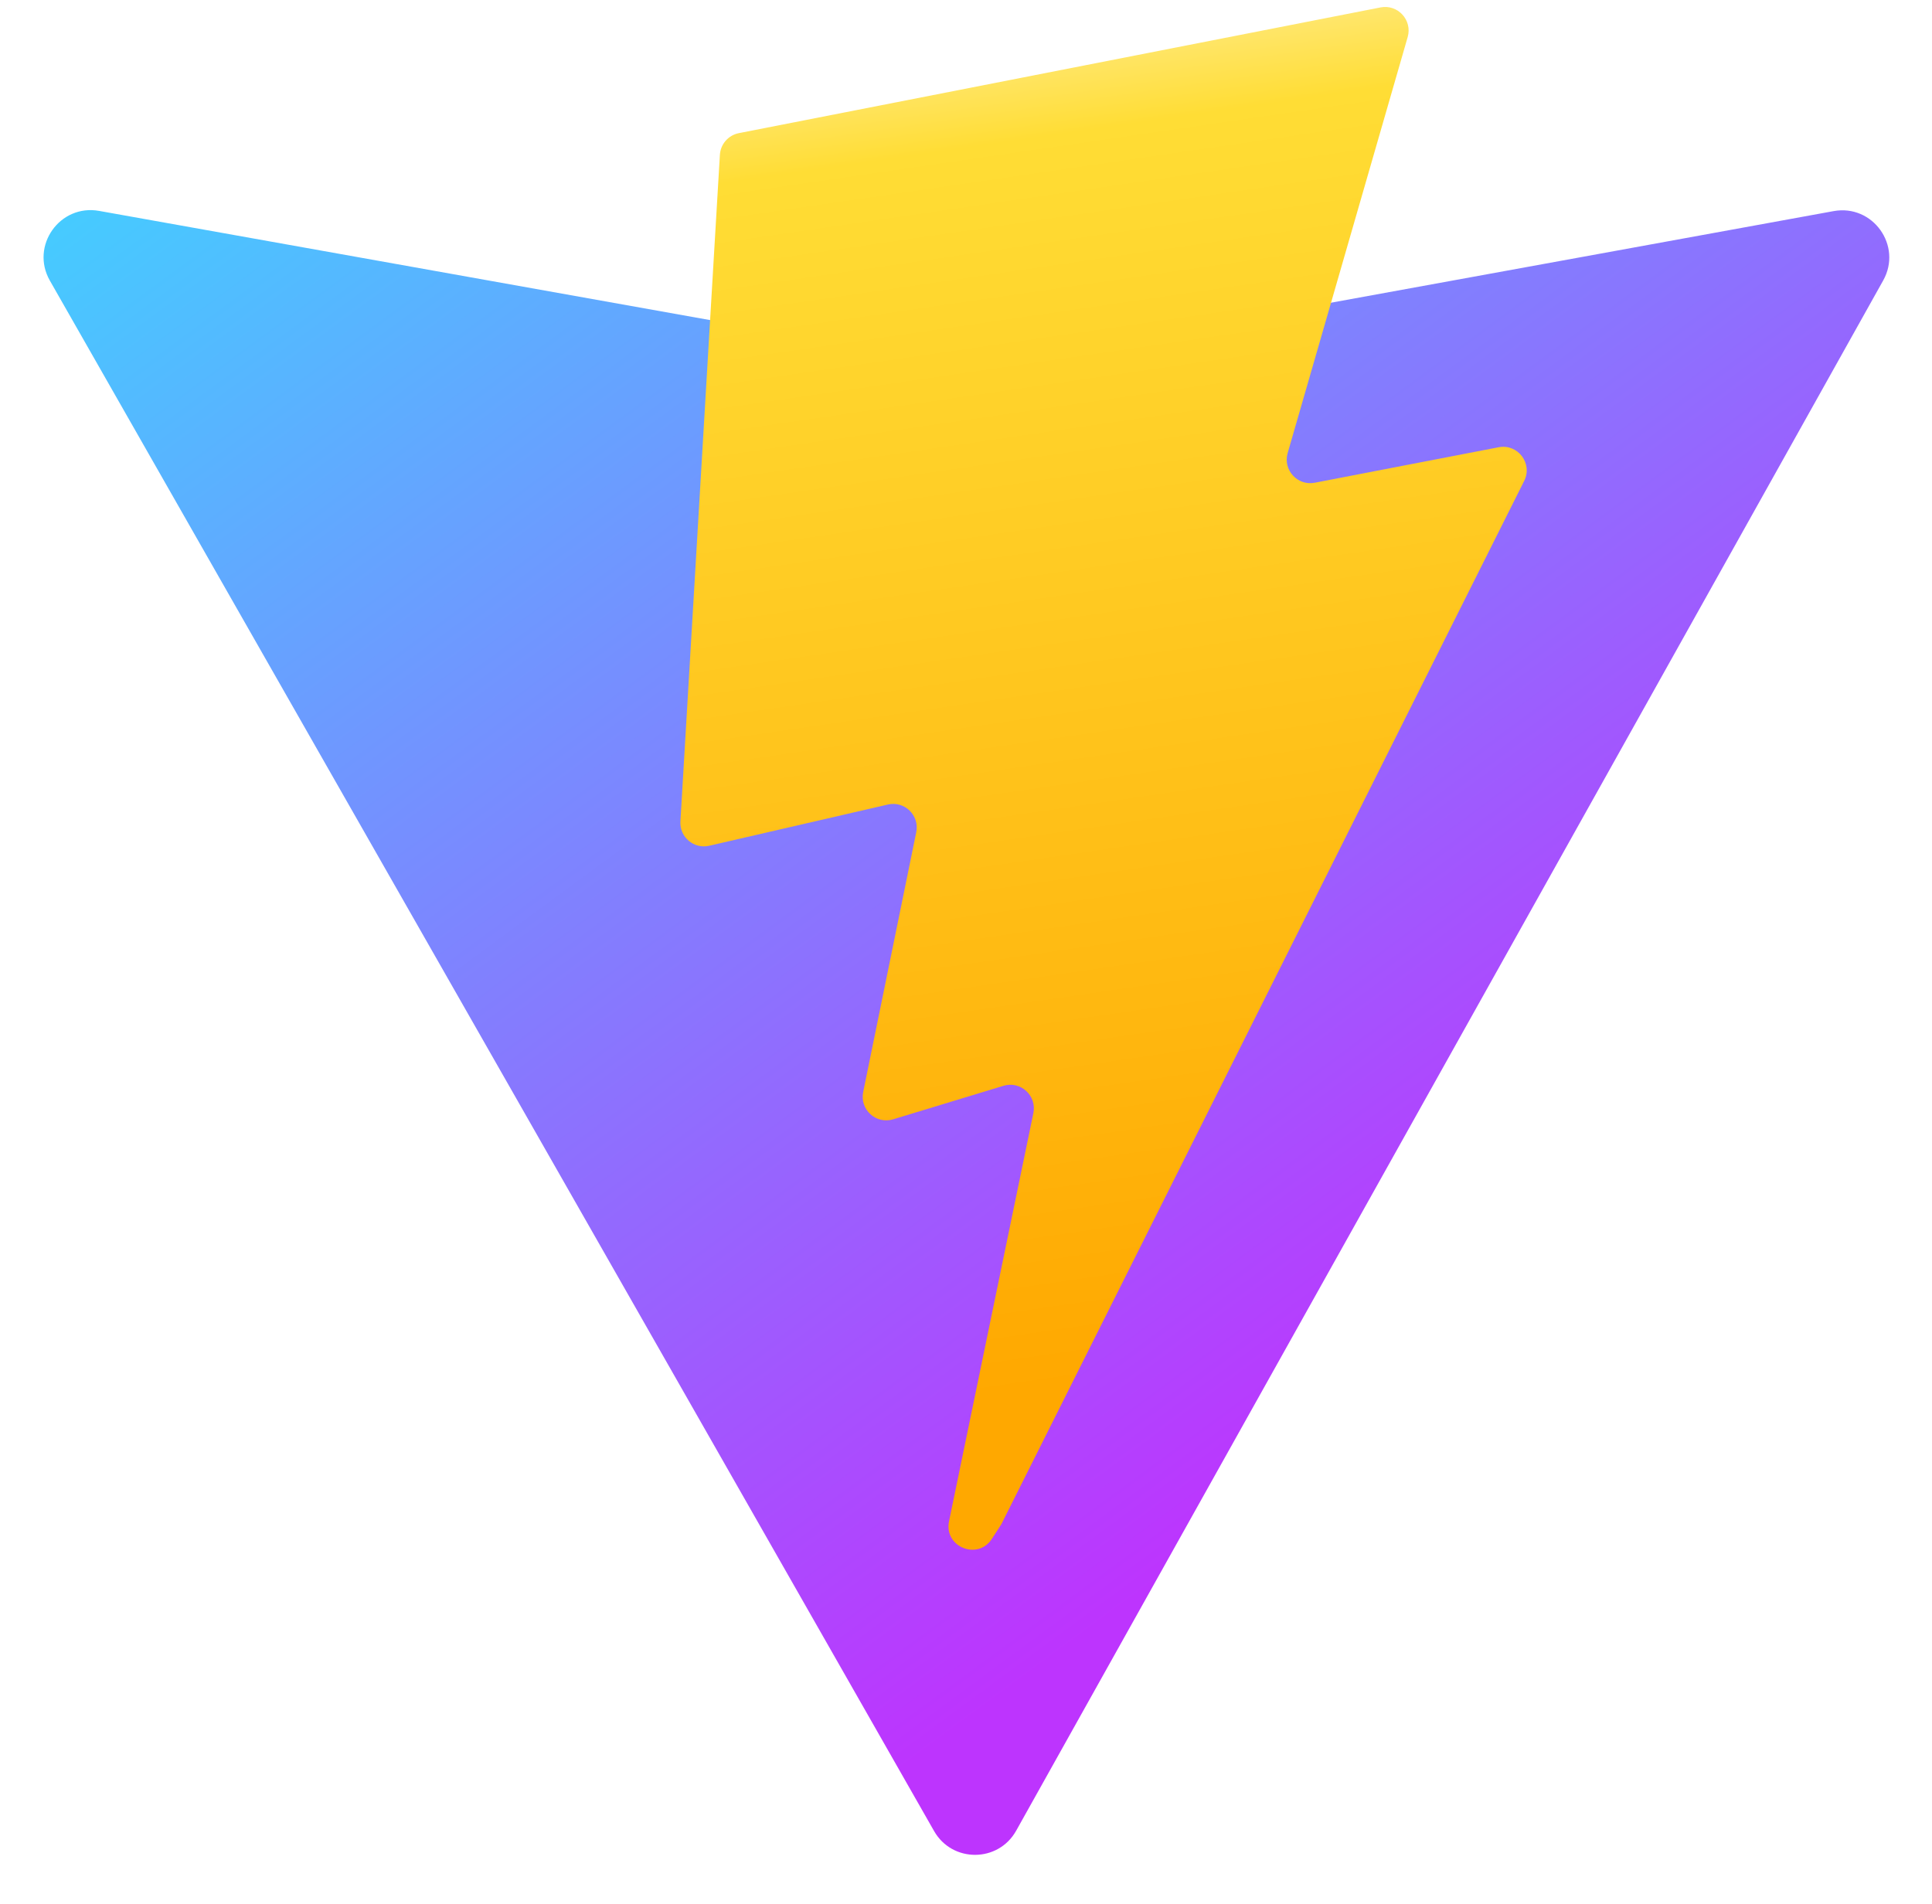
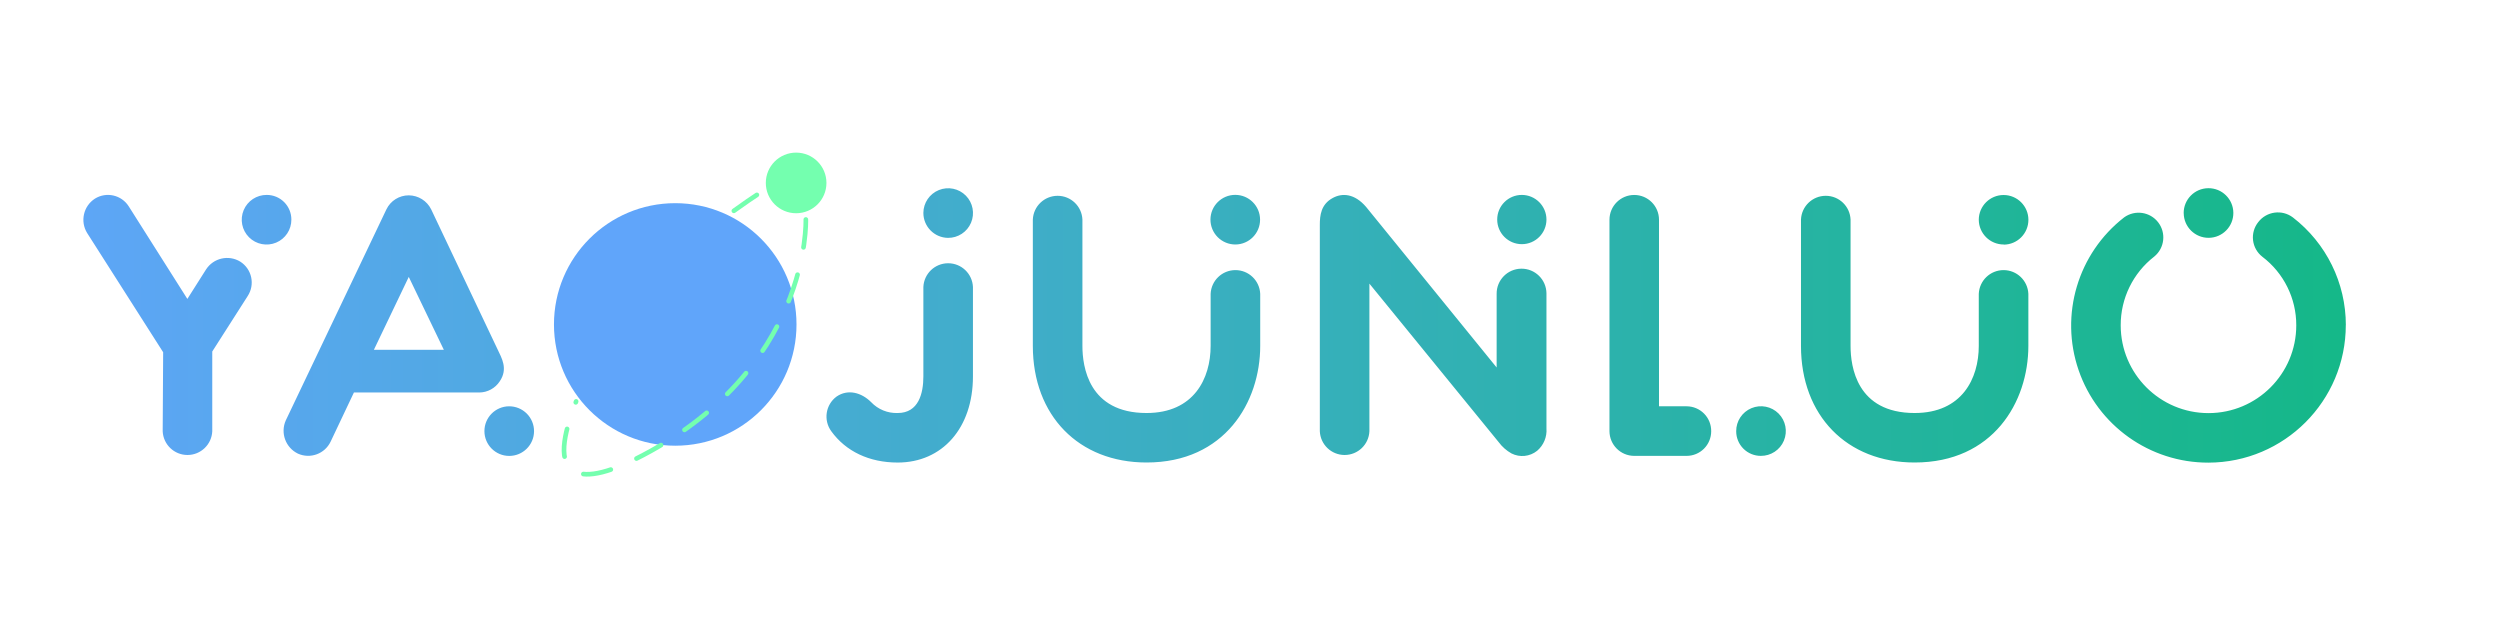
- <svg xmlns="http://www.w3.org/2000/svg" width="410" height="404" viewBox="0 0 410 404" fill="none">
-   <path d="M399.641 59.525L215.643 388.545C211.844 395.338 202.084 395.378 198.228 388.618L10.582 59.556C6.381 52.19 12.68 43.267 21.028 44.759L205.223 77.682C206.398 77.892 207.601 77.89 208.776 77.676L389.119 44.806C397.439 43.289 403.768 52.143 399.641 59.525Z" fill="url(#paint0_linear)" />
-   <path d="M292.965 1.574L156.801 28.255C154.563 28.694 152.906 30.59 152.771 32.866L144.395 174.33C144.198 177.662 147.258 180.248 150.51 179.498L188.42 170.749C191.967 169.931 195.172 173.055 194.443 176.622L183.18 231.775C182.422 235.487 185.907 238.661 189.532 237.56L212.947 230.446C216.577 229.344 220.065 232.527 219.297 236.242L201.398 322.875C200.278 328.294 207.486 331.249 210.492 326.603L212.5 323.5L323.454 102.072C325.312 98.365 322.108 94.137 318.036 94.923L279.014 102.454C275.347 103.161 272.227 99.746 273.262 96.158L298.731 7.867C299.767 4.273 296.636 0.855 292.965 1.574Z" fill="url(#paint1_linear)" />
+ <svg xmlns="http://www.w3.org/2000/svg" viewBox="0 0 536 134.41">
  <defs>
-     <linearGradient id="paint0_linear" x1="6" y1="33" x2="235" y2="344" gradientUnits="userSpaceOnUse">
-       <stop stop-color="#41D1FF" />
-       <stop offset="1" stop-color="#BD34FE" />
-     </linearGradient>
-     <linearGradient id="paint1_linear" x1="194.651" y1="8.818" x2="236.076" y2="292.989" gradientUnits="userSpaceOnUse">
-       <stop stop-color="#FFEA83" />
-       <stop offset="0.083" stop-color="#FFDD35" />
-       <stop offset="1" stop-color="#FFA800" />
+     <clipPath id="a" transform="translate(17.88)">
+       <path d="M35.24,63.45a5.3,5.3,0,0,0-1.6-7.35,5.39,5.39,0,0,0-7.35,1.68l-4,6.31L9.74,44.27a5.28,5.28,0,0,0-7.27-1.68A5.4,5.4,0,0,0,.79,49.94L17.1,75.52,17,92.46a5.32,5.32,0,0,0,10.63,0V75.36Zm4.07-21.66a5.32,5.32,0,1,0,5.28,5.28A5.27,5.27,0,0,0,39.31,41.79ZM46,97.26a5.34,5.34,0,0,0,7-2.56l5-10.55H84.87a5.28,5.28,0,0,0,4.4-2.4c1.83-2.72.39-5-.48-6.87l-14.23-30a5.4,5.4,0,0,0-4.8-3,5.31,5.31,0,0,0-4.79,3L43.39,90.14A5.45,5.45,0,0,0,46,97.26ZM69.76,59.37,77.28,75h-15Zm21.5,27.74a5.32,5.32,0,1,0,5.36,5.35A5.33,5.33,0,0,0,91.26,87.11Zm77.64-.88c-2.08-2.08-5-2.88-7.43-1.2a5.33,5.33,0,0,0-1.12,7.43c3.12,4.32,8.15,6.71,14.23,6.71,9.59,0,16.14-7.43,16.14-18.46V61.53a5.32,5.32,0,0,0-10.63,0V80.71c0,3.6-1,7.84-5.51,7.84A7.48,7.48,0,0,1,168.9,86.23ZM185.36,51a5.32,5.32,0,1,0-5.27-5.35A5.35,5.35,0,0,0,185.36,51Zm66.95,12a5.32,5.32,0,0,0-10.63,0V74.16c0,7-3.59,14.39-13.74,14.39-12.47,0-13.75-10-13.75-14.39V47.07a5.32,5.32,0,0,0-10.63,0V74.16c0,14.94,9.83,25,24.38,25,16.78,0,24.37-12.94,24.37-25ZM247,52.42a5.32,5.32,0,1,0-5.36-5.35A5.34,5.34,0,0,0,247,52.42Zm28-8.07c-2.48-2.88-5.11-3-7.11-1.92-2.56,1.36-2.8,3.76-2.8,5.76V92.46a5.32,5.32,0,0,0,10.63,0V60.81l27.73,34a8.67,8.67,0,0,0,2.72,2.4,5.09,5.09,0,0,0,5.51-.56,5.73,5.73,0,0,0,2-4.8V62.89A5.32,5.32,0,0,0,303,63V78.79Zm33.41-2.56a5.28,5.28,0,1,0,5.27,5.28A5.29,5.29,0,0,0,308.4,41.79ZM349,92.46a5.28,5.28,0,0,0-5.27-5.35h-5.92v-40a5.31,5.31,0,0,0-10.62,0V92.46a5.32,5.32,0,0,0,5.27,5.28h11.27A5.27,5.27,0,0,0,349,92.46Zm10.63,5.28a5.32,5.32,0,1,0-5.27-5.28A5.27,5.27,0,0,0,359.65,97.74ZM417,63a5.32,5.32,0,0,0-10.63,0V74.16c0,7-3.6,14.39-13.75,14.39-12.46,0-13.74-10-13.74-14.39V47.07a5.32,5.32,0,0,0-10.63,0V74.16c0,14.94,9.83,25,24.37,25,16.79,0,24.38-12.94,24.38-25Zm-5.27-10.55a5.32,5.32,0,1,0-5.36-5.35A5.34,5.34,0,0,0,411.72,52.42Zm73.34,17.26a29.15,29.15,0,0,0-11.35-23.09,5.32,5.32,0,0,0-7.43,1,5.25,5.25,0,0,0,.88,7.43,18.38,18.38,0,0,1,7.27,14.7,18.82,18.82,0,1,1-37.64,0A18.57,18.57,0,0,1,444,55a5.3,5.3,0,0,0-6.47-8.39,29.38,29.38,0,0,0,18.06,52.58A29.51,29.51,0,0,0,485.06,69.68Zm-34.76-24a5.32,5.32,0,1,0,5.27-5.36A5.32,5.32,0,0,0,450.3,45.71Z" style="fill:none" />
+     </clipPath>
+     <linearGradient id="b" y1="62.26" x2="536" y2="62.26" gradientUnits="userSpaceOnUse">
+       <stop offset="0" stop-color="#60a5fa" />
+       <stop offset="1" stop-color="#10b981" />
    </linearGradient>
  </defs>
+   <rect x="17.88" width="485.06" height="134.41" style="fill:none" />
+   <g style="clip-path:url(#a)">
+     <rect y="1.76" width="536" height="121" style="fill:url(#b)" />
+   </g>
+   <circle cx="144.77" cy="69.56" r="26" style="fill:#60a5fa" />
+   <circle cx="170.69" cy="39.22" r="6.5" style="fill:#74ffaf" />
+   <path d="M154.89,47.06s1.17,32.52-36.56,51.38c-7.38,3.69-11.79,4-13.88,2.09-3.16-2.89-.21-10.72,1.19-14.47" transform="translate(17.88)" style="fill:none;stroke:#74ffaf;stroke-linecap:round;stroke-miterlimit:10;stroke-dasharray:6" />
+   <path d="M139.46,45.2c4.15-3,7.68-5.24,10-6.64" transform="translate(17.88)" style="fill:none;stroke:#74ffaf;stroke-linecap:round;stroke-miterlimit:10;stroke-dasharray:6" />
</svg>
